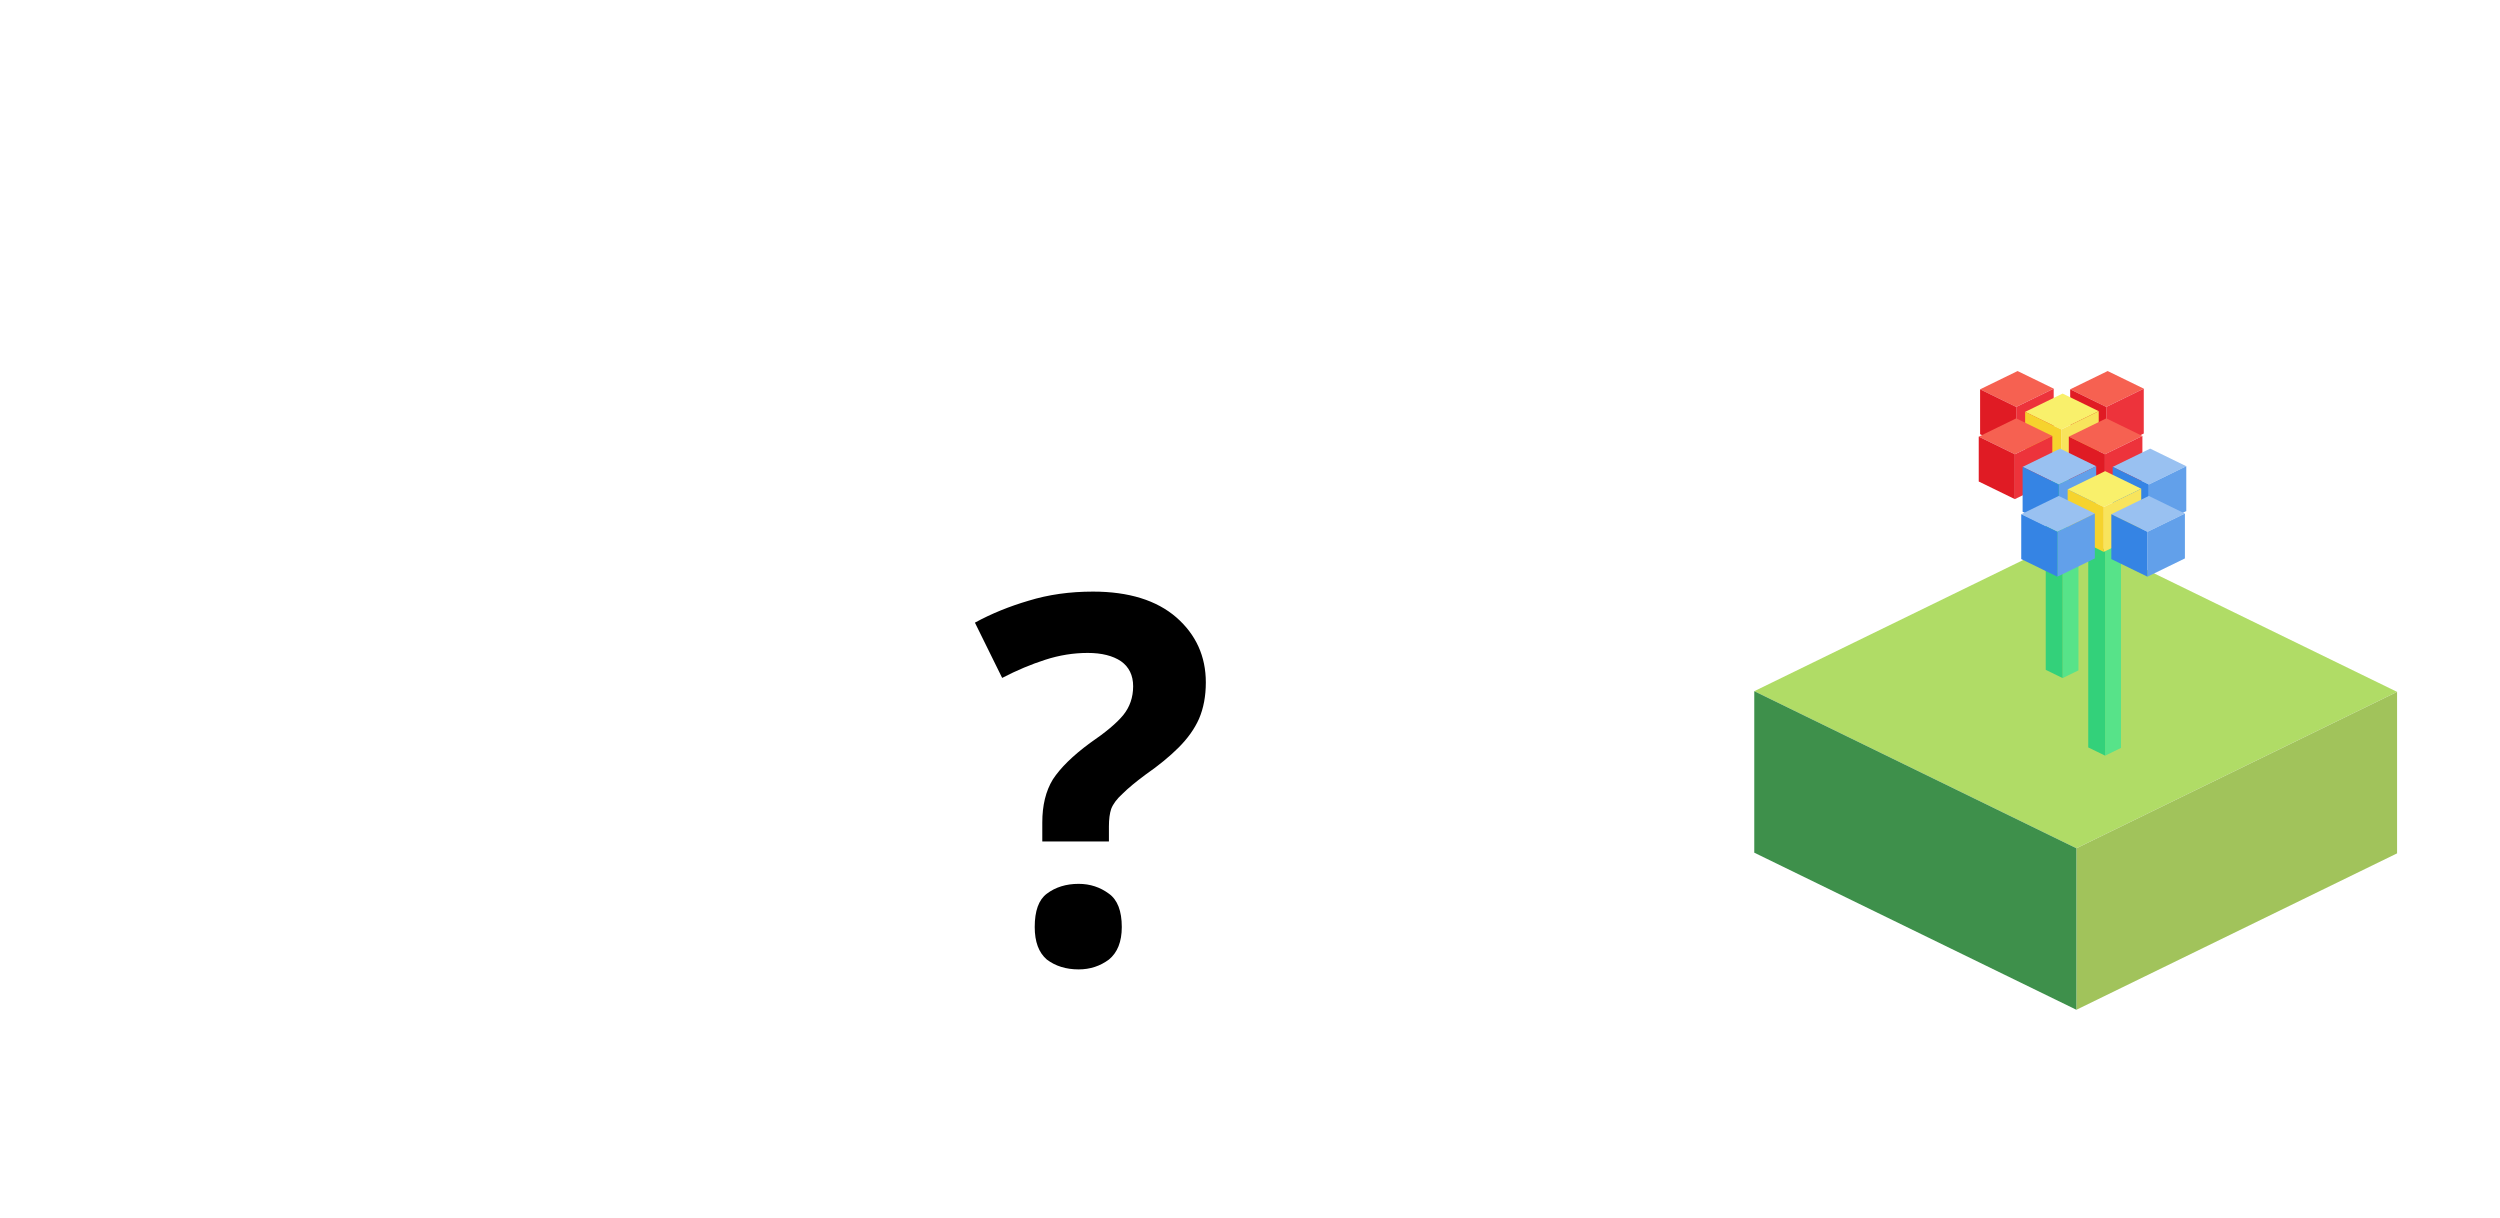
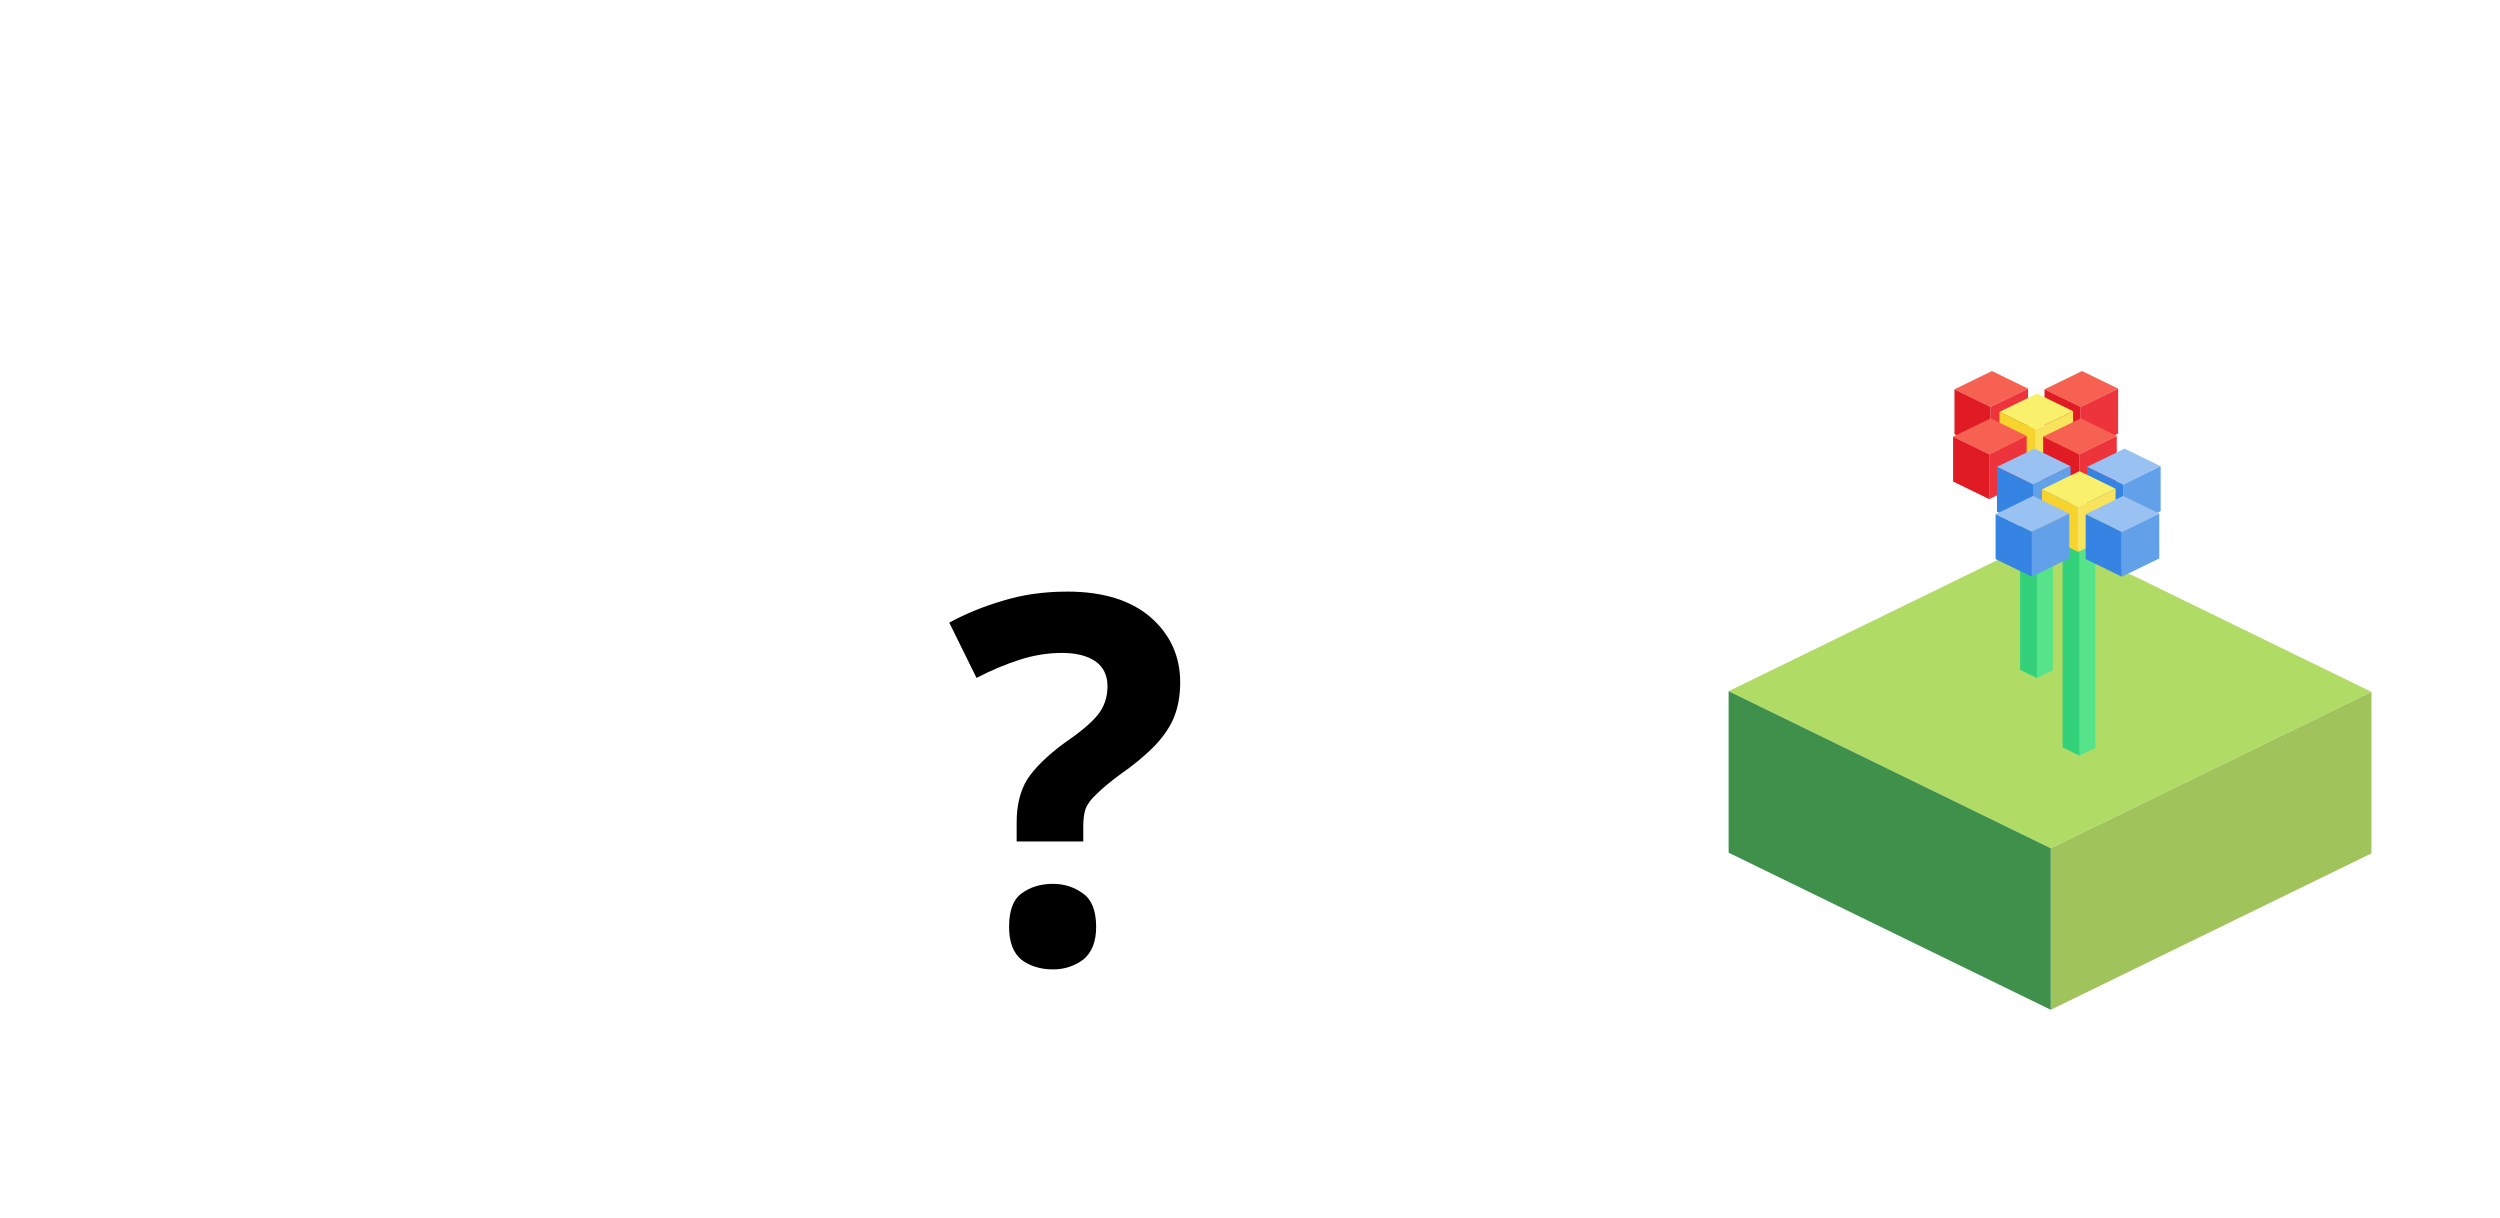
<svg xmlns="http://www.w3.org/2000/svg" width="51.594mm" height="25.135mm" viewBox="0 0 51.594 25.135" version="1.1" id="svg8">
  <defs id="defs2">
    </defs>
  <g id="layer1" transform="translate(169.9948,413.4115)">
-     <g id="g1116" transform="translate(1.984372,3.293841)">
+     <g id="g1116" transform="translate(1.455205,3.293841)">
      <text xml:space="preserve" style="font-size:10.583px;line-height:1.25;font-family:sans-serif;text-align:center;word-spacing:0px;text-anchor:middle;fill:#000000;stroke-width:0.265" x="-139.734" y="-396.84" id="text839-6-7">
        <tspan id="tspan837-7-0" x="-139.734" y="-396.84" style="font-style:normal;font-variant:normal;font-weight:bold;font-stretch:normal;font-family:sans-serif;-inkscape-font-specification:'sans-serif Bold';text-align:center;text-anchor:middle;fill:#000000;stroke-width:0.265">?</tspan>
      </text>
      <g id="g1045" transform="translate(-23.29354,0.321949)">
        <g id="g1715-9" transform="translate(-260.6108,-485.754)">
          <path d="m 148.129,82.991 6.648,3.242 6.618,-3.228 -6.648,-3.242 z" style="fill:#b0dc66;fill-opacity:1;fill-rule:evenodd;stroke:none;stroke-width:1;stroke-linecap:round;stroke-linejoin:round" id="path1698-2" />
          <path d="m 154.777,86.233 v 3.333 l 6.618,-3.228 v -3.333 z" style="fill:#a1c35b;fill-opacity:1;fill-rule:evenodd;stroke:none;stroke-width:1;stroke-linecap:round;stroke-linejoin:round" id="path1700-0" />
          <path d="m 148.129,82.991 6.648,3.242 v 3.333 l -6.648,-3.242 z" style="fill:#3e904b;fill-opacity:1;fill-rule:evenodd;stroke:none;stroke-width:1;stroke-linecap:round;stroke-linejoin:round" id="path1702-2" />
        </g>
        <g id="g1225" transform="matrix(0.4063459,0,0,0.4063459,-172.2665,-414.4348)">
          <g id="g1680" transform="matrix(0.216143,0,0,0.216143,133.3366,-9.838741)">
            <g id="g1659" transform="translate(-14.55208,-6.61458)">
              <path d="m 150.812,133.615 v 48.335 l 3.727,-1.818 v -48.335 z" style="fill:#57e389;fill-opacity:1;fill-rule:evenodd;stroke:none;stroke-width:0.23;stroke-linecap:round;stroke-linejoin:round" id="path1645" />
              <path d="m 146.844,131.679 3.969,1.936 v 48.335 l -3.969,-1.936 z" style="fill:#33d17a;fill-opacity:1;fill-rule:evenodd;stroke:none;stroke-width:0.23;stroke-linecap:round;stroke-linejoin:round" id="path1647" />
            </g>
            <g id="g1588" transform="translate(1.001101,0.4961677)">
-               <path id="path1176-5-0-7-3-9-68-5" style="font-variation-settings:normal;vector-effect:none;fill:#f66151;fill-opacity:1;fill-rule:evenodd;stroke:none;stroke-width:0.23;stroke-linecap:butt;stroke-linejoin:round;stroke-miterlimit:4;stroke-dasharray:none;stroke-dashoffset:0;stroke-opacity:1;stop-color:#000000" points="102.64,46.132 111.125,50.271 119.932,45.976 111.447,41.837 " transform="translate(13.22917,60.85417)" d="m 111.447,41.837 -8.807,4.295 8.485,4.138 8.807,-4.295 z" />
-               <path id="path1180-6-3-5-3-0-8-0" style="font-variation-settings:normal;vector-effect:none;fill:#ed333b;fill-opacity:1;fill-rule:evenodd;stroke:none;stroke-width:0.23;stroke-linecap:butt;stroke-linejoin:round;stroke-miterlimit:4;stroke-dasharray:none;stroke-dashoffset:0;stroke-opacity:1;stop-color:#000000" points="111.125,50.271 111.125,60.814 119.932,56.518 119.932,45.976 " transform="translate(13.22917,60.85417)" d="m 119.932,45.976 -8.807,4.295 v 10.543 l 8.807,-4.295 z" />
-               <path id="path1178-2-7-7-3-4-4-4" style="font-variation-settings:normal;vector-effect:none;fill:#e01b24;fill-opacity:1;fill-rule:evenodd;stroke:none;stroke-width:0.23;stroke-linecap:butt;stroke-linejoin:round;stroke-miterlimit:4;stroke-dasharray:none;stroke-dashoffset:0;stroke-opacity:1;stop-color:#000000" points="102.64,46.132 111.125,50.271 111.125,60.814 102.64,56.675 " transform="translate(13.22917,60.85417)" d="M 102.64,56.675 V 46.132 l 8.485,4.138 v 10.543 z" />
-               <path id="path1176-5-0-7-3-9-9-8" style="fill:#f66151;fill-opacity:1;fill-rule:evenodd;stroke:none;stroke-width:0.23;stroke-linecap:round;stroke-linejoin:round;stop-color:#000000" points="123.807,46.132 132.292,50.271 141.098,45.976 132.613,41.837 " transform="translate(13.22917,60.85417)" d="m 132.613,41.837 -8.807,4.295 8.485,4.138 8.807,-4.295 z" />
-               <path id="path1180-6-3-5-3-0-3-7" style="fill:#ed333b;fill-opacity:1;fill-rule:evenodd;stroke:none;stroke-width:0.23;stroke-linecap:round;stroke-linejoin:round;stop-color:#000000" points="132.292,50.271 132.292,60.814 141.098,56.518 141.098,45.976 " transform="translate(13.22917,60.85417)" d="m 141.098,45.976 -8.807,4.295 v 10.543 l 8.807,-4.295 z" />
+               <path id="path1176-5-0-7-3-9-68-5" style="font-variation-settings:normal;vector-effect:none;fill:#f66151;fill-opacity:1;fill-rule:evenodd;stroke:none;stroke-width:0.23;stroke-linecap:butt;stroke-linejoin:round;stroke-miterlimit:4;stroke-dasharray:none;stroke-dashoffset:0;stroke-opacity:1;stop-color:#000000" points="111.125,50.271 119.932,45.976 111.447,41.837 102.64,46.132 " transform="translate(13.22917,60.85417)" d="m 102.64,46.132 8.485,4.138 8.807,-4.295 -8.485,-4.138 z" />
+               <path id="path1180-6-3-5-3-0-8-0" style="font-variation-settings:normal;vector-effect:none;fill:#ed333b;fill-opacity:1;fill-rule:evenodd;stroke:none;stroke-width:0.23;stroke-linecap:butt;stroke-linejoin:round;stroke-miterlimit:4;stroke-dasharray:none;stroke-dashoffset:0;stroke-opacity:1;stop-color:#000000" points="111.125,60.814 119.932,56.518 119.932,45.976 111.125,50.271 " transform="translate(13.22917,60.85417)" d="m 111.125,50.271 v 10.543 l 8.807,-4.295 v -10.543 z" />
+               <path id="path1178-2-7-7-3-4-4-4" style="font-variation-settings:normal;vector-effect:none;fill:#e01b24;fill-opacity:1;fill-rule:evenodd;stroke:none;stroke-width:0.23;stroke-linecap:butt;stroke-linejoin:round;stroke-miterlimit:4;stroke-dasharray:none;stroke-dashoffset:0;stroke-opacity:1;stop-color:#000000" points="111.125,50.271 111.125,60.814 102.64,56.675 102.64,46.132 " transform="translate(13.22917,60.85417)" d="m 102.64,46.132 8.485,4.138 v 10.543 l -8.485,-4.138 z" />
+               <path id="path1176-5-0-7-3-9-9-8" style="fill:#f66151;fill-opacity:1;fill-rule:evenodd;stroke:none;stroke-width:0.23;stroke-linecap:round;stroke-linejoin:round;stop-color:#000000" points="132.292,50.271 141.098,45.976 132.613,41.837 123.807,46.132 " transform="translate(13.22917,60.85417)" d="m 123.807,46.132 8.485,4.138 8.807,-4.295 -8.485,-4.138 z" />
+               <path id="path1180-6-3-5-3-0-3-7" style="fill:#ed333b;fill-opacity:1;fill-rule:evenodd;stroke:none;stroke-width:0.23;stroke-linecap:round;stroke-linejoin:round;stop-color:#000000" points="132.292,60.814 141.098,56.518 141.098,45.976 132.292,50.271 " transform="translate(13.22917,60.85417)" d="m 132.292,50.271 v 10.543 l 8.807,-4.295 v -10.543 z" />
              <path id="path1178-2-7-7-3-4-6-1" style="fill:#e01b24;fill-opacity:1;fill-rule:evenodd;stroke:none;stroke-width:0.23;stroke-linecap:round;stroke-linejoin:round;stop-color:#000000" d="m 137.036,106.987 8.485,4.138 v 10.543 l -8.485,-4.138 z" />
-               <path id="path1176-5-0-7-3-9-7-7" style="fill:#f9f06b;fill-opacity:1;fill-rule:evenodd;stroke:none;stroke-width:0.23;stroke-linecap:round;stroke-linejoin:round;stop-color:#000000" points="113.223,51.424 121.708,55.562 130.515,51.267 122.03,47.129 " transform="translate(13.22917,60.85417)" d="m 122.03,47.129 -8.807,4.295 8.485,4.138 8.807,-4.295 z" />
-               <path id="path1180-6-3-5-3-0-9-2" style="fill:#f8e45c;fill-opacity:1;fill-rule:evenodd;stroke:none;stroke-width:0.23;stroke-linecap:round;stroke-linejoin:round;stop-color:#000000" points="121.708,55.562 121.708,66.105 130.515,61.81 130.515,51.267 " transform="translate(13.22917,60.85417)" d="m 130.515,51.267 -8.807,4.295 v 10.543 l 8.807,-4.295 z" />
-               <path id="path1178-2-7-7-3-4-2-7" style="fill:#f6d32d;fill-opacity:1;fill-rule:evenodd;stroke:none;stroke-width:0.23;stroke-linecap:round;stroke-linejoin:round;stop-color:#000000" points="113.223,51.424 121.708,55.562 121.708,66.105 113.223,61.967 " transform="translate(13.22917,60.85417)" d="M 113.223,61.967 V 51.424 l 8.485,4.138 v 10.543 z" />
-               <path id="path1176-5-0-7-3-9-5-2" style="font-variation-settings:normal;vector-effect:none;fill:#f66151;fill-opacity:1;fill-rule:evenodd;stroke:none;stroke-width:0.23;stroke-linecap:butt;stroke-linejoin:round;stroke-miterlimit:4;stroke-dasharray:none;stroke-dashoffset:0;stroke-opacity:1;stop-color:#000000" points="123.485,57.252 131.97,61.391 140.777,57.095 132.292,52.957 " transform="translate(13.22917,60.85417)" d="m 132.292,52.957 -8.807,4.295 8.485,4.138 8.807,-4.295 z" />
-               <path id="path1180-6-3-5-3-0-0-2" style="font-variation-settings:normal;vector-effect:none;fill:#ed333b;fill-opacity:1;fill-rule:evenodd;stroke:none;stroke-width:0.23;stroke-linecap:butt;stroke-linejoin:round;stroke-miterlimit:4;stroke-dasharray:none;stroke-dashoffset:0;stroke-opacity:1;stop-color:#000000" points="131.97,61.391 131.97,71.934 140.777,67.638 140.777,57.095 " transform="translate(13.22917,60.85417)" d="m 140.777,57.095 -8.807,4.295 v 10.543 l 8.807,-4.295 z" />
-               <path id="path1178-2-7-7-3-4-3-6" style="font-variation-settings:normal;vector-effect:none;fill:#e01b24;fill-opacity:1;fill-rule:evenodd;stroke:none;stroke-width:0.23;stroke-linecap:butt;stroke-linejoin:round;stroke-miterlimit:4;stroke-dasharray:none;stroke-dashoffset:0;stroke-opacity:1;stop-color:#000000" points="123.485,57.252 131.97,61.391 131.97,71.934 123.485,67.795 " transform="translate(13.22917,60.85417)" d="m 123.485,67.795 v -10.543 l 8.485,4.138 v 10.543 z" />
-               <path id="path1176-5-0-7-3-9-6-1" style="font-variation-settings:normal;vector-effect:none;fill:#f66151;fill-opacity:1;fill-rule:evenodd;stroke:none;stroke-width:0.23;stroke-linecap:butt;stroke-linejoin:round;stroke-miterlimit:4;stroke-dasharray:none;stroke-dashoffset:0;stroke-opacity:1;stop-color:#000000" points="102.318,57.252 110.803,61.391 119.61,57.095 111.125,52.957 " transform="translate(13.22917,60.85417)" d="m 111.125,52.957 -8.807,4.295 8.485,4.138 8.807,-4.295 z" />
-               <path id="path1180-6-3-5-3-0-5-0" style="font-variation-settings:normal;vector-effect:none;fill:#ed333b;fill-opacity:1;fill-rule:evenodd;stroke:none;stroke-width:0.23;stroke-linecap:butt;stroke-linejoin:round;stroke-miterlimit:4;stroke-dasharray:none;stroke-dashoffset:0;stroke-opacity:1;stop-color:#000000" points="110.803,61.391 110.803,71.934 119.61,67.638 119.61,57.095 " transform="translate(13.22917,60.85417)" d="m 119.61,57.095 -8.807,4.295 v 10.543 l 8.807,-4.295 z" />
-               <path id="path1178-2-7-7-3-4-69-6" style="font-variation-settings:normal;vector-effect:none;fill:#e01b24;fill-opacity:1;fill-rule:evenodd;stroke:none;stroke-width:0.23;stroke-linecap:butt;stroke-linejoin:round;stroke-miterlimit:4;stroke-dasharray:none;stroke-dashoffset:0;stroke-opacity:1;stop-color:#000000" points="102.318,57.252 110.803,61.391 110.803,71.934 102.318,67.795 " transform="translate(13.22917,60.85417)" d="m 102.318,67.795 v -10.543 l 8.485,4.138 v 10.543 z" />
+               <path id="path1176-5-0-7-3-9-7-7" style="fill:#f9f06b;fill-opacity:1;fill-rule:evenodd;stroke:none;stroke-width:0.23;stroke-linecap:round;stroke-linejoin:round;stop-color:#000000" points="121.708,55.562 130.515,51.267 122.03,47.129 113.223,51.424 " transform="translate(13.22917,60.85417)" d="m 113.223,51.424 8.485,4.138 8.807,-4.295 -8.485,-4.138 z" />
+               <path id="path1180-6-3-5-3-0-9-2" style="fill:#f8e45c;fill-opacity:1;fill-rule:evenodd;stroke:none;stroke-width:0.23;stroke-linecap:round;stroke-linejoin:round;stop-color:#000000" points="121.708,66.105 130.515,61.81 130.515,51.267 121.708,55.562 " transform="translate(13.22917,60.85417)" d="m 121.708,55.562 v 10.543 l 8.807,-4.295 v -10.543 z" />
+               <path id="path1178-2-7-7-3-4-2-7" style="fill:#f6d32d;fill-opacity:1;fill-rule:evenodd;stroke:none;stroke-width:0.23;stroke-linecap:round;stroke-linejoin:round;stop-color:#000000" points="121.708,55.562 121.708,66.105 113.223,61.967 113.223,51.424 " transform="translate(13.22917,60.85417)" d="m 113.223,51.424 8.485,4.138 v 10.543 l -8.485,-4.138 z" />
+               <path id="path1176-5-0-7-3-9-5-2" style="font-variation-settings:normal;vector-effect:none;fill:#f66151;fill-opacity:1;fill-rule:evenodd;stroke:none;stroke-width:0.23;stroke-linecap:butt;stroke-linejoin:round;stroke-miterlimit:4;stroke-dasharray:none;stroke-dashoffset:0;stroke-opacity:1;stop-color:#000000" points="131.97,61.391 140.777,57.095 132.292,52.957 123.485,57.252 " transform="translate(13.22917,60.85417)" d="m 123.485,57.252 8.485,4.138 8.807,-4.295 -8.485,-4.138 z" />
+               <path id="path1180-6-3-5-3-0-0-2" style="font-variation-settings:normal;vector-effect:none;fill:#ed333b;fill-opacity:1;fill-rule:evenodd;stroke:none;stroke-width:0.23;stroke-linecap:butt;stroke-linejoin:round;stroke-miterlimit:4;stroke-dasharray:none;stroke-dashoffset:0;stroke-opacity:1;stop-color:#000000" points="131.97,71.934 140.777,67.638 140.777,57.095 131.97,61.391 " transform="translate(13.22917,60.85417)" d="m 131.97,61.391 v 10.543 l 8.807,-4.295 v -10.543 z" />
+               <path id="path1178-2-7-7-3-4-3-6" style="font-variation-settings:normal;vector-effect:none;fill:#e01b24;fill-opacity:1;fill-rule:evenodd;stroke:none;stroke-width:0.23;stroke-linecap:butt;stroke-linejoin:round;stroke-miterlimit:4;stroke-dasharray:none;stroke-dashoffset:0;stroke-opacity:1;stop-color:#000000" points="131.97,61.391 131.97,71.934 123.485,67.795 123.485,57.252 " transform="translate(13.22917,60.85417)" d="m 123.485,57.252 8.485,4.138 v 10.543 l -8.485,-4.138 z" />
+               <path id="path1176-5-0-7-3-9-6-1" style="font-variation-settings:normal;vector-effect:none;fill:#f66151;fill-opacity:1;fill-rule:evenodd;stroke:none;stroke-width:0.23;stroke-linecap:butt;stroke-linejoin:round;stroke-miterlimit:4;stroke-dasharray:none;stroke-dashoffset:0;stroke-opacity:1;stop-color:#000000" points="110.803,61.391 119.61,57.095 111.125,52.957 102.318,57.252 " transform="translate(13.22917,60.85417)" d="m 102.318,57.252 8.485,4.138 8.807,-4.295 -8.485,-4.138 z" />
+               <path id="path1180-6-3-5-3-0-5-0" style="font-variation-settings:normal;vector-effect:none;fill:#ed333b;fill-opacity:1;fill-rule:evenodd;stroke:none;stroke-width:0.23;stroke-linecap:butt;stroke-linejoin:round;stroke-miterlimit:4;stroke-dasharray:none;stroke-dashoffset:0;stroke-opacity:1;stop-color:#000000" points="110.803,71.934 119.61,67.638 119.61,57.095 110.803,61.391 " transform="translate(13.22917,60.85417)" d="m 110.803,61.391 v 10.543 l 8.807,-4.295 v -10.543 z" />
+               <path id="path1178-2-7-7-3-4-69-6" style="font-variation-settings:normal;vector-effect:none;fill:#e01b24;fill-opacity:1;fill-rule:evenodd;stroke:none;stroke-width:0.23;stroke-linecap:butt;stroke-linejoin:round;stroke-miterlimit:4;stroke-dasharray:none;stroke-dashoffset:0;stroke-opacity:1;stop-color:#000000" points="110.803,61.391 110.803,71.934 102.318,67.795 102.318,57.252 " transform="translate(13.22917,60.85417)" d="m 102.318,57.252 8.485,4.138 v 10.543 l -8.485,-4.138 z" />
            </g>
          </g>
          <g id="g1680-3-1" transform="matrix(0.216143,0,0,0.216143,135.4956,-5.899092)">
            <g id="g1659-6-8" transform="translate(-14.55208,-6.61458)">
              <path d="m 150.812,133.615 v 48.335 l 3.727,-1.818 v -48.335 z" style="fill:#57e389;fill-opacity:1;fill-rule:evenodd;stroke:none;stroke-width:0.23;stroke-linecap:round;stroke-linejoin:round" id="path1645-7-7" />
              <path d="m 146.844,131.679 3.969,1.936 v 48.335 l -3.969,-1.936 z" style="fill:#33d17a;fill-opacity:1;fill-rule:evenodd;stroke:none;stroke-width:0.23;stroke-linecap:round;stroke-linejoin:round" id="path1647-5-9" />
            </g>
            <g id="g1588-3-2" transform="translate(1.001101,0.4961677)">
-               <path id="path1176-5-0-7-3-9-68-5-5-0" style="font-variation-settings:normal;vector-effect:none;fill:#99c1f1;fill-opacity:1;fill-rule:evenodd;stroke:none;stroke-width:0.23;stroke-linecap:butt;stroke-linejoin:round;stroke-miterlimit:4;stroke-dasharray:none;stroke-dashoffset:0;stroke-opacity:1;stop-color:#000000" points="111.125,50.271 119.932,45.976 111.447,41.837 102.64,46.132 " transform="translate(13.22917,60.85417)" d="m 102.64,46.132 8.485,4.138 8.807,-4.295 -8.485,-4.138 z" />
-               <path id="path1180-6-3-5-3-0-8-0-6-2" style="font-variation-settings:normal;vector-effect:none;fill:#62a0ea;fill-opacity:1;fill-rule:evenodd;stroke:none;stroke-width:0.23;stroke-linecap:butt;stroke-linejoin:round;stroke-miterlimit:4;stroke-dasharray:none;stroke-dashoffset:0;stroke-opacity:1;stop-color:#000000" points="111.125,60.814 119.932,56.518 119.932,45.976 111.125,50.271 " transform="translate(13.22917,60.85417)" d="m 111.125,50.271 v 10.543 l 8.807,-4.295 v -10.543 z" />
-               <path id="path1178-2-7-7-3-4-4-4-2-3" style="font-variation-settings:normal;vector-effect:none;fill:#3584e4;fill-opacity:1;fill-rule:evenodd;stroke:none;stroke-width:0.23;stroke-linecap:butt;stroke-linejoin:round;stroke-miterlimit:4;stroke-dasharray:none;stroke-dashoffset:0;stroke-opacity:1;stop-color:#000000" points="111.125,50.271 111.125,60.814 102.64,56.675 102.64,46.132 " transform="translate(13.22917,60.85417)" d="m 102.64,46.132 8.485,4.138 v 10.543 l -8.485,-4.138 z" />
-               <path id="path1176-5-0-7-3-9-9-8-9-7" style="fill:#99c1f1;fill-opacity:1;fill-rule:evenodd;stroke:none;stroke-width:0.23;stroke-linecap:round;stroke-linejoin:round;stop-color:#000000" points="132.292,50.271 141.098,45.976 132.613,41.837 123.807,46.132 " transform="translate(13.22917,60.85417)" d="m 123.807,46.132 8.485,4.138 8.807,-4.295 -8.485,-4.138 z" />
-               <path id="path1180-6-3-5-3-0-3-7-1-5" style="fill:#62a0ea;fill-opacity:1;fill-rule:evenodd;stroke:none;stroke-width:0.23;stroke-linecap:round;stroke-linejoin:round;stop-color:#000000" points="132.292,60.814 141.098,56.518 141.098,45.976 132.292,50.271 " transform="translate(13.22917,60.85417)" d="m 132.292,50.271 v 10.543 l 8.807,-4.295 v -10.543 z" />
+               <path id="path1176-5-0-7-3-9-68-5-5-0" style="font-variation-settings:normal;vector-effect:none;fill:#99c1f1;fill-opacity:1;fill-rule:evenodd;stroke:none;stroke-width:0.23;stroke-linecap:butt;stroke-linejoin:round;stroke-miterlimit:4;stroke-dasharray:none;stroke-dashoffset:0;stroke-opacity:1;stop-color:#000000" points="119.932,45.976 111.447,41.837 102.64,46.132 111.125,50.271 " transform="translate(13.22917,60.85417)" d="m 111.125,50.271 8.807,-4.295 -8.485,-4.138 -8.807,4.295 z" />
+               <path id="path1180-6-3-5-3-0-8-0-6-2" style="font-variation-settings:normal;vector-effect:none;fill:#62a0ea;fill-opacity:1;fill-rule:evenodd;stroke:none;stroke-width:0.23;stroke-linecap:butt;stroke-linejoin:round;stroke-miterlimit:4;stroke-dasharray:none;stroke-dashoffset:0;stroke-opacity:1;stop-color:#000000" points="119.932,56.518 119.932,45.976 111.125,50.271 111.125,60.814 " transform="translate(13.22917,60.85417)" d="m 111.125,60.814 8.807,-4.295 v -10.543 l -8.807,4.295 z" />
+               <path id="path1178-2-7-7-3-4-4-4-2-3" style="font-variation-settings:normal;vector-effect:none;fill:#3584e4;fill-opacity:1;fill-rule:evenodd;stroke:none;stroke-width:0.23;stroke-linecap:butt;stroke-linejoin:round;stroke-miterlimit:4;stroke-dasharray:none;stroke-dashoffset:0;stroke-opacity:1;stop-color:#000000" points="111.125,60.814 102.64,56.675 102.64,46.132 111.125,50.271 " transform="translate(13.22917,60.85417)" d="m 111.125,50.271 v 10.543 l -8.485,-4.138 V 46.132 Z" />
+               <path id="path1176-5-0-7-3-9-9-8-9-7" style="fill:#99c1f1;fill-opacity:1;fill-rule:evenodd;stroke:none;stroke-width:0.23;stroke-linecap:round;stroke-linejoin:round;stop-color:#000000" points="141.098,45.976 132.613,41.837 123.807,46.132 132.292,50.271 " transform="translate(13.22917,60.85417)" d="m 132.292,50.271 8.807,-4.295 -8.485,-4.138 -8.807,4.295 z" />
+               <path id="path1180-6-3-5-3-0-3-7-1-5" style="fill:#62a0ea;fill-opacity:1;fill-rule:evenodd;stroke:none;stroke-width:0.23;stroke-linecap:round;stroke-linejoin:round;stop-color:#000000" points="141.098,56.518 141.098,45.976 132.292,50.271 132.292,60.814 " transform="translate(13.22917,60.85417)" d="m 132.292,60.814 8.807,-4.295 v -10.543 l -8.807,4.295 z" />
              <path id="path1178-2-7-7-3-4-6-1-2-9" style="fill:#3584e4;fill-opacity:1;fill-rule:evenodd;stroke:none;stroke-width:0.23;stroke-linecap:round;stroke-linejoin:round;stop-color:#000000" d="m 137.036,106.987 8.485,4.138 v 10.543 l -8.485,-4.138 z" />
-               <path id="path1176-5-0-7-3-9-7-7-7-2" style="fill:#f9f06b;fill-opacity:1;fill-rule:evenodd;stroke:none;stroke-width:0.23;stroke-linecap:round;stroke-linejoin:round;stop-color:#000000" points="121.708,55.562 130.515,51.267 122.03,47.129 113.223,51.424 " transform="translate(13.22917,60.85417)" d="m 113.223,51.424 8.485,4.138 8.807,-4.295 -8.485,-4.138 z" />
-               <path id="path1180-6-3-5-3-0-9-2-0-2" style="fill:#f8e45c;fill-opacity:1;fill-rule:evenodd;stroke:none;stroke-width:0.23;stroke-linecap:round;stroke-linejoin:round;stop-color:#000000" points="121.708,66.105 130.515,61.81 130.515,51.267 121.708,55.562 " transform="translate(13.22917,60.85417)" d="m 121.708,55.562 v 10.543 l 8.807,-4.295 v -10.543 z" />
-               <path id="path1178-2-7-7-3-4-2-7-9-8" style="fill:#f6d32d;fill-opacity:1;fill-rule:evenodd;stroke:none;stroke-width:0.23;stroke-linecap:round;stroke-linejoin:round;stop-color:#000000" points="121.708,55.562 121.708,66.105 113.223,61.967 113.223,51.424 " transform="translate(13.22917,60.85417)" d="m 113.223,51.424 8.485,4.138 v 10.543 l -8.485,-4.138 z" />
-               <path id="path1176-5-0-7-3-9-5-2-3-9" style="font-variation-settings:normal;vector-effect:none;fill:#99c1f1;fill-opacity:1;fill-rule:evenodd;stroke:none;stroke-width:0.23;stroke-linecap:butt;stroke-linejoin:round;stroke-miterlimit:4;stroke-dasharray:none;stroke-dashoffset:0;stroke-opacity:1;stop-color:#000000" points="131.97,61.391 140.777,57.095 132.292,52.957 123.485,57.252 " transform="translate(13.22917,60.85417)" d="m 123.485,57.252 8.485,4.138 8.807,-4.295 -8.485,-4.138 z" />
-               <path id="path1180-6-3-5-3-0-0-2-6-7" style="font-variation-settings:normal;vector-effect:none;fill:#62a0ea;fill-opacity:1;fill-rule:evenodd;stroke:none;stroke-width:0.23;stroke-linecap:butt;stroke-linejoin:round;stroke-miterlimit:4;stroke-dasharray:none;stroke-dashoffset:0;stroke-opacity:1;stop-color:#000000" points="131.97,71.934 140.777,67.638 140.777,57.095 131.97,61.391 " transform="translate(13.22917,60.85417)" d="m 131.97,61.391 v 10.543 l 8.807,-4.295 v -10.543 z" />
-               <path id="path1178-2-7-7-3-4-3-6-0-3" style="font-variation-settings:normal;vector-effect:none;fill:#3584e4;fill-opacity:1;fill-rule:evenodd;stroke:none;stroke-width:0.23;stroke-linecap:butt;stroke-linejoin:round;stroke-miterlimit:4;stroke-dasharray:none;stroke-dashoffset:0;stroke-opacity:1;stop-color:#000000" points="131.97,61.391 131.97,71.934 123.485,67.795 123.485,57.252 " transform="translate(13.22917,60.85417)" d="m 123.485,57.252 8.485,4.138 v 10.543 l -8.485,-4.138 z" />
-               <path id="path1176-5-0-7-3-9-6-1-6-6" style="font-variation-settings:normal;vector-effect:none;fill:#99c1f1;fill-opacity:1;fill-rule:evenodd;stroke:none;stroke-width:0.23;stroke-linecap:butt;stroke-linejoin:round;stroke-miterlimit:4;stroke-dasharray:none;stroke-dashoffset:0;stroke-opacity:1;stop-color:#000000" points="110.803,61.391 119.61,57.095 111.125,52.957 102.318,57.252 " transform="translate(13.22917,60.85417)" d="m 102.318,57.252 8.485,4.138 8.807,-4.295 -8.485,-4.138 z" />
-               <path id="path1180-6-3-5-3-0-5-0-2-1" style="font-variation-settings:normal;vector-effect:none;fill:#62a0ea;fill-opacity:1;fill-rule:evenodd;stroke:none;stroke-width:0.23;stroke-linecap:butt;stroke-linejoin:round;stroke-miterlimit:4;stroke-dasharray:none;stroke-dashoffset:0;stroke-opacity:1;stop-color:#000000" points="110.803,71.934 119.61,67.638 119.61,57.095 110.803,61.391 " transform="translate(13.22917,60.85417)" d="m 110.803,61.391 v 10.543 l 8.807,-4.295 v -10.543 z" />
-               <path id="path1178-2-7-7-3-4-69-6-6-2" style="font-variation-settings:normal;vector-effect:none;fill:#3584e4;fill-opacity:1;fill-rule:evenodd;stroke:none;stroke-width:0.23;stroke-linecap:butt;stroke-linejoin:round;stroke-miterlimit:4;stroke-dasharray:none;stroke-dashoffset:0;stroke-opacity:1;stop-color:#000000" points="110.803,61.391 110.803,71.934 102.318,67.795 102.318,57.252 " transform="translate(13.22917,60.85417)" d="m 102.318,57.252 8.485,4.138 v 10.543 l -8.485,-4.138 z" />
+               <path id="path1176-5-0-7-3-9-7-7-7-2" style="fill:#f9f06b;fill-opacity:1;fill-rule:evenodd;stroke:none;stroke-width:0.23;stroke-linecap:round;stroke-linejoin:round;stop-color:#000000" points="130.515,51.267 122.03,47.129 113.223,51.424 121.708,55.562 " transform="translate(13.22917,60.85417)" d="m 121.708,55.562 8.807,-4.295 -8.485,-4.138 -8.807,4.295 z" />
+               <path id="path1180-6-3-5-3-0-9-2-0-2" style="fill:#f8e45c;fill-opacity:1;fill-rule:evenodd;stroke:none;stroke-width:0.23;stroke-linecap:round;stroke-linejoin:round;stop-color:#000000" points="130.515,61.81 130.515,51.267 121.708,55.562 121.708,66.105 " transform="translate(13.22917,60.85417)" d="m 121.708,66.105 8.807,-4.295 v -10.543 l -8.807,4.295 z" />
+               <path id="path1178-2-7-7-3-4-2-7-9-8" style="fill:#f6d32d;fill-opacity:1;fill-rule:evenodd;stroke:none;stroke-width:0.23;stroke-linecap:round;stroke-linejoin:round;stop-color:#000000" points="121.708,66.105 113.223,61.967 113.223,51.424 121.708,55.562 " transform="translate(13.22917,60.85417)" d="m 121.708,55.562 v 10.543 l -8.485,-4.138 V 51.424 Z" />
+               <path id="path1176-5-0-7-3-9-5-2-3-9" style="font-variation-settings:normal;vector-effect:none;fill:#99c1f1;fill-opacity:1;fill-rule:evenodd;stroke:none;stroke-width:0.23;stroke-linecap:butt;stroke-linejoin:round;stroke-miterlimit:4;stroke-dasharray:none;stroke-dashoffset:0;stroke-opacity:1;stop-color:#000000" points="140.777,57.095 132.292,52.957 123.485,57.252 131.97,61.391 " transform="translate(13.22917,60.85417)" d="m 131.97,61.391 8.807,-4.295 -8.485,-4.138 -8.807,4.295 z" />
+               <path id="path1180-6-3-5-3-0-0-2-6-7" style="font-variation-settings:normal;vector-effect:none;fill:#62a0ea;fill-opacity:1;fill-rule:evenodd;stroke:none;stroke-width:0.23;stroke-linecap:butt;stroke-linejoin:round;stroke-miterlimit:4;stroke-dasharray:none;stroke-dashoffset:0;stroke-opacity:1;stop-color:#000000" points="140.777,67.638 140.777,57.095 131.97,61.391 131.97,71.934 " transform="translate(13.22917,60.85417)" d="m 131.97,71.934 8.807,-4.295 v -10.543 l -8.807,4.295 z" />
+               <path id="path1178-2-7-7-3-4-3-6-0-3" style="font-variation-settings:normal;vector-effect:none;fill:#3584e4;fill-opacity:1;fill-rule:evenodd;stroke:none;stroke-width:0.23;stroke-linecap:butt;stroke-linejoin:round;stroke-miterlimit:4;stroke-dasharray:none;stroke-dashoffset:0;stroke-opacity:1;stop-color:#000000" points="131.97,71.934 123.485,67.795 123.485,57.252 131.97,61.391 " transform="translate(13.22917,60.85417)" d="m 131.97,61.391 v 10.543 l -8.485,-4.138 v -10.543 z" />
+               <path id="path1176-5-0-7-3-9-6-1-6-6" style="font-variation-settings:normal;vector-effect:none;fill:#99c1f1;fill-opacity:1;fill-rule:evenodd;stroke:none;stroke-width:0.23;stroke-linecap:butt;stroke-linejoin:round;stroke-miterlimit:4;stroke-dasharray:none;stroke-dashoffset:0;stroke-opacity:1;stop-color:#000000" points="119.61,57.095 111.125,52.957 102.318,57.252 110.803,61.391 " transform="translate(13.22917,60.85417)" d="m 110.803,61.391 8.807,-4.295 -8.485,-4.138 -8.807,4.295 z" />
+               <path id="path1180-6-3-5-3-0-5-0-2-1" style="font-variation-settings:normal;vector-effect:none;fill:#62a0ea;fill-opacity:1;fill-rule:evenodd;stroke:none;stroke-width:0.23;stroke-linecap:butt;stroke-linejoin:round;stroke-miterlimit:4;stroke-dasharray:none;stroke-dashoffset:0;stroke-opacity:1;stop-color:#000000" points="119.61,67.638 119.61,57.095 110.803,61.391 110.803,71.934 " transform="translate(13.22917,60.85417)" d="m 110.803,71.934 8.807,-4.295 v -10.543 l -8.807,4.295 z" />
+               <path id="path1178-2-7-7-3-4-69-6-6-2" style="font-variation-settings:normal;vector-effect:none;fill:#3584e4;fill-opacity:1;fill-rule:evenodd;stroke:none;stroke-width:0.23;stroke-linecap:butt;stroke-linejoin:round;stroke-miterlimit:4;stroke-dasharray:none;stroke-dashoffset:0;stroke-opacity:1;stop-color:#000000" points="110.803,71.934 102.318,67.795 102.318,57.252 110.803,61.391 " transform="translate(13.22917,60.85417)" d="m 110.803,61.391 v 10.543 l -8.485,-4.138 v -10.543 z" />
            </g>
          </g>
        </g>
      </g>
    </g>
  </g>
</svg>
